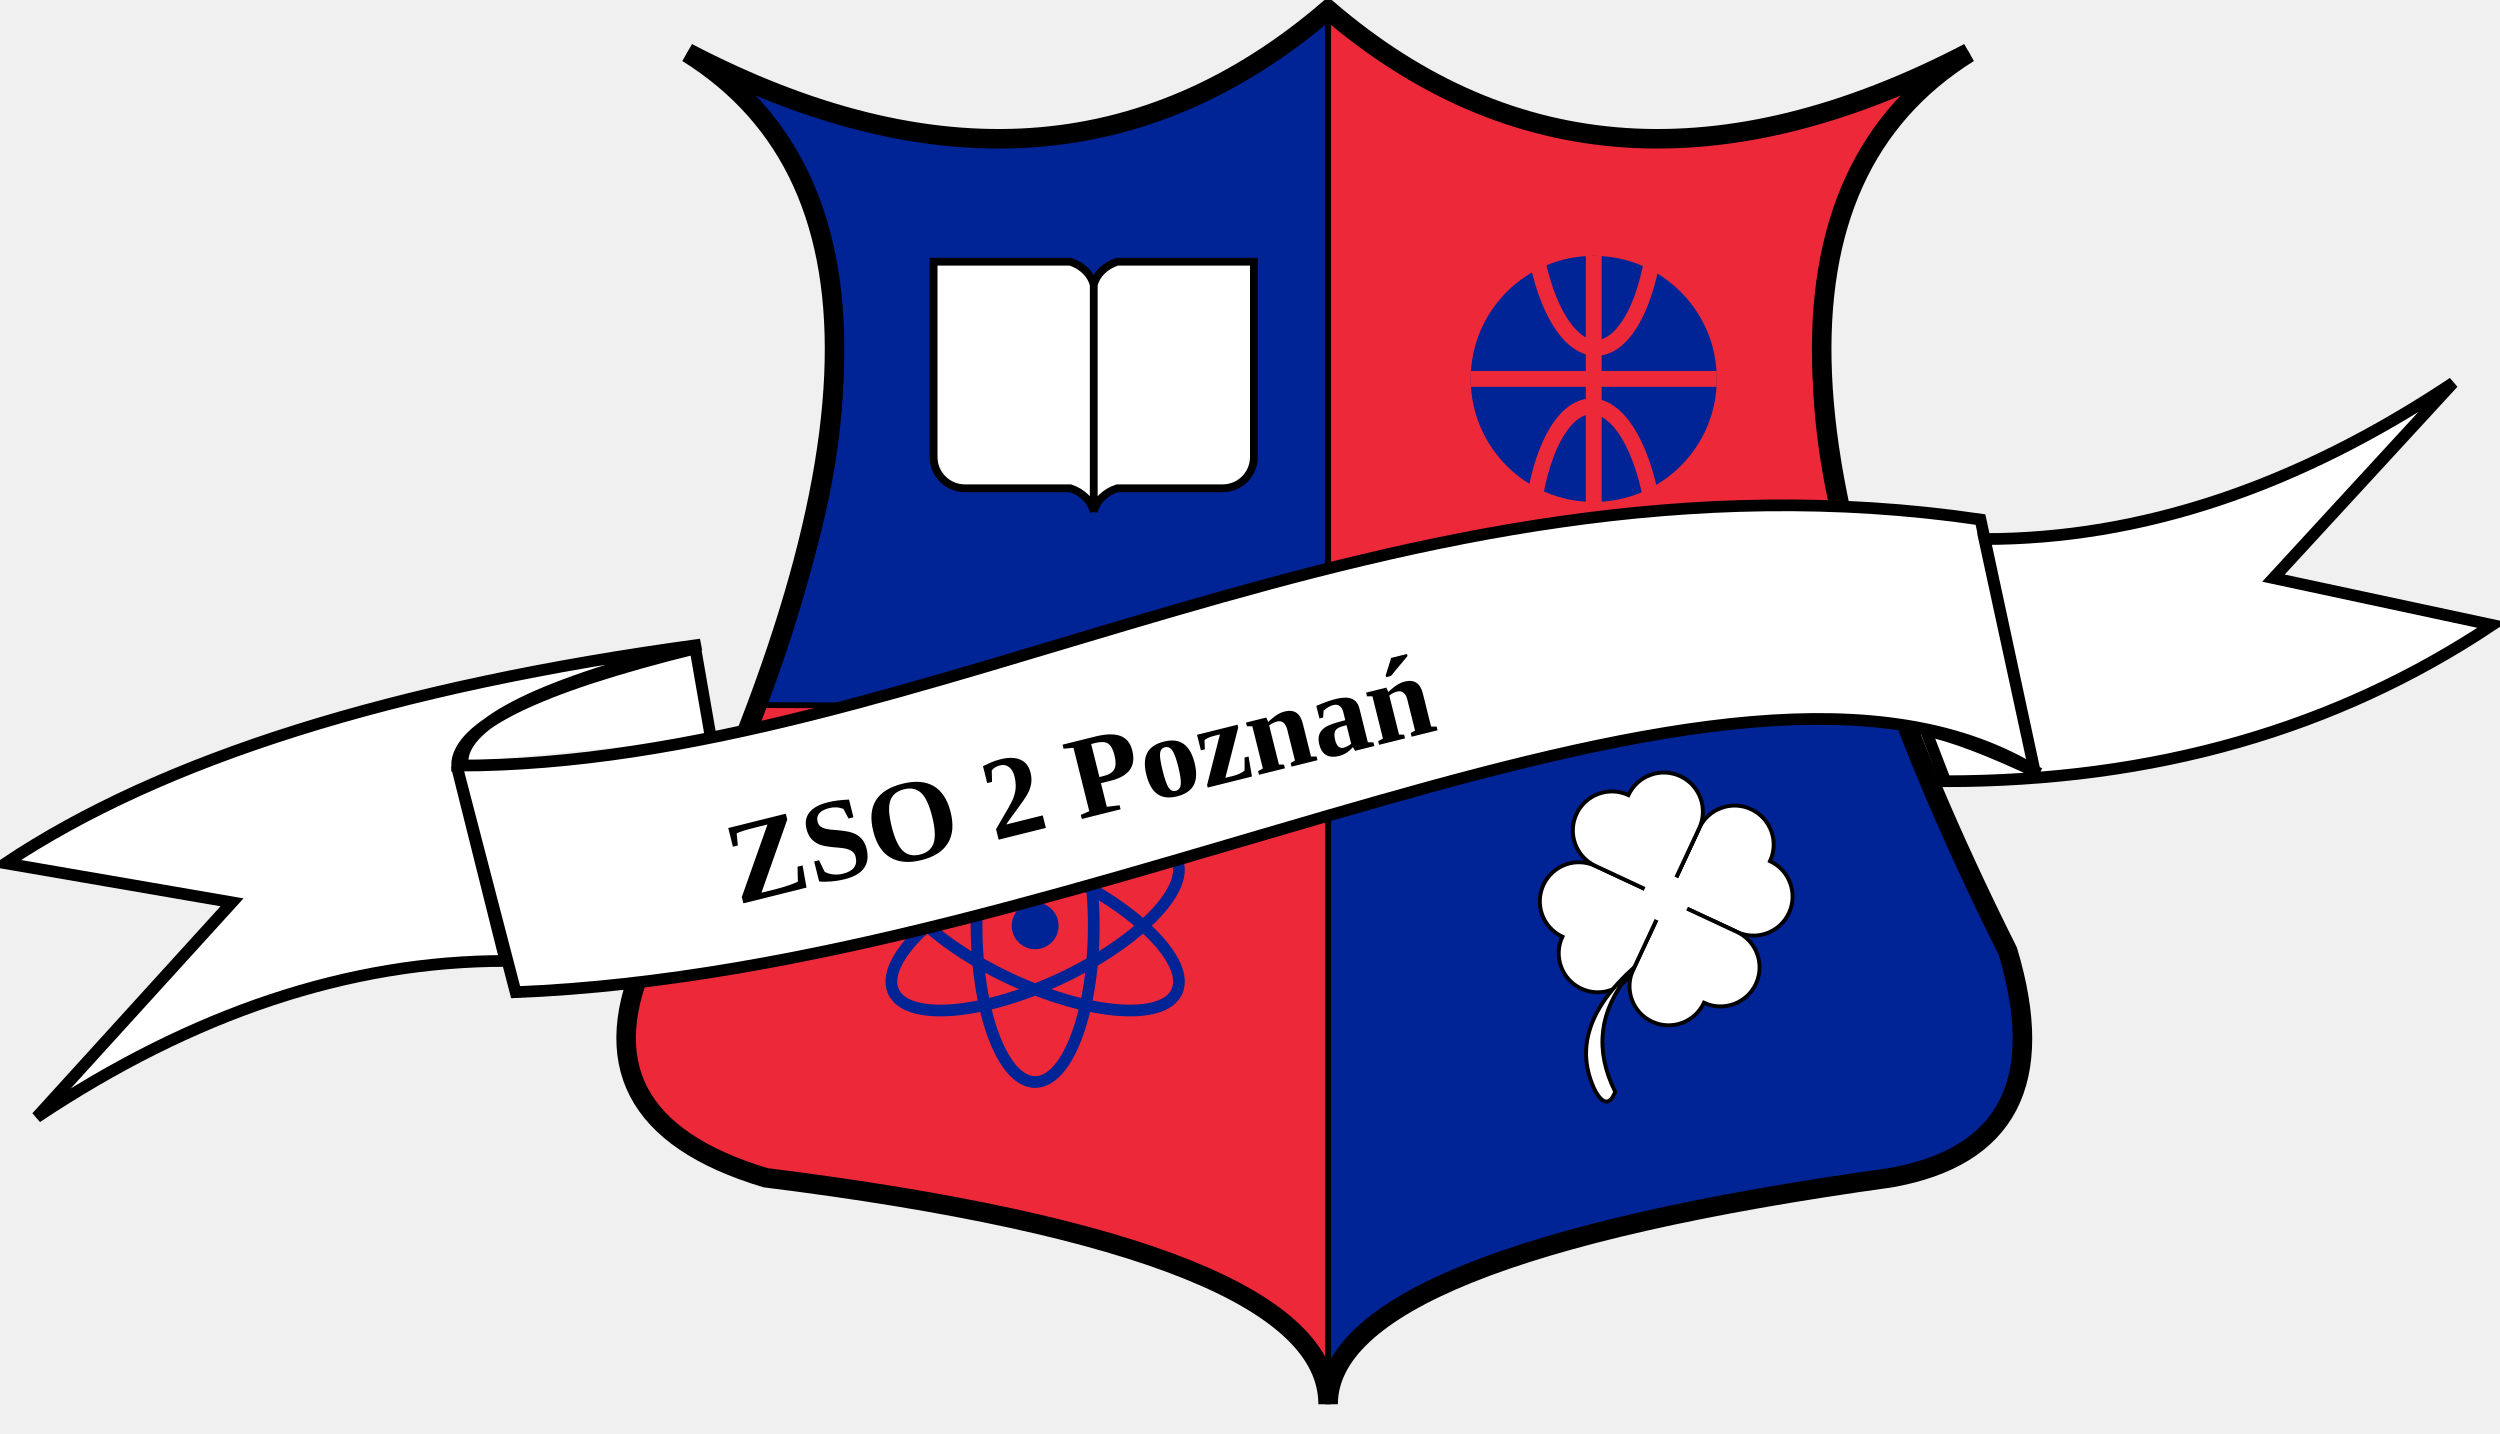
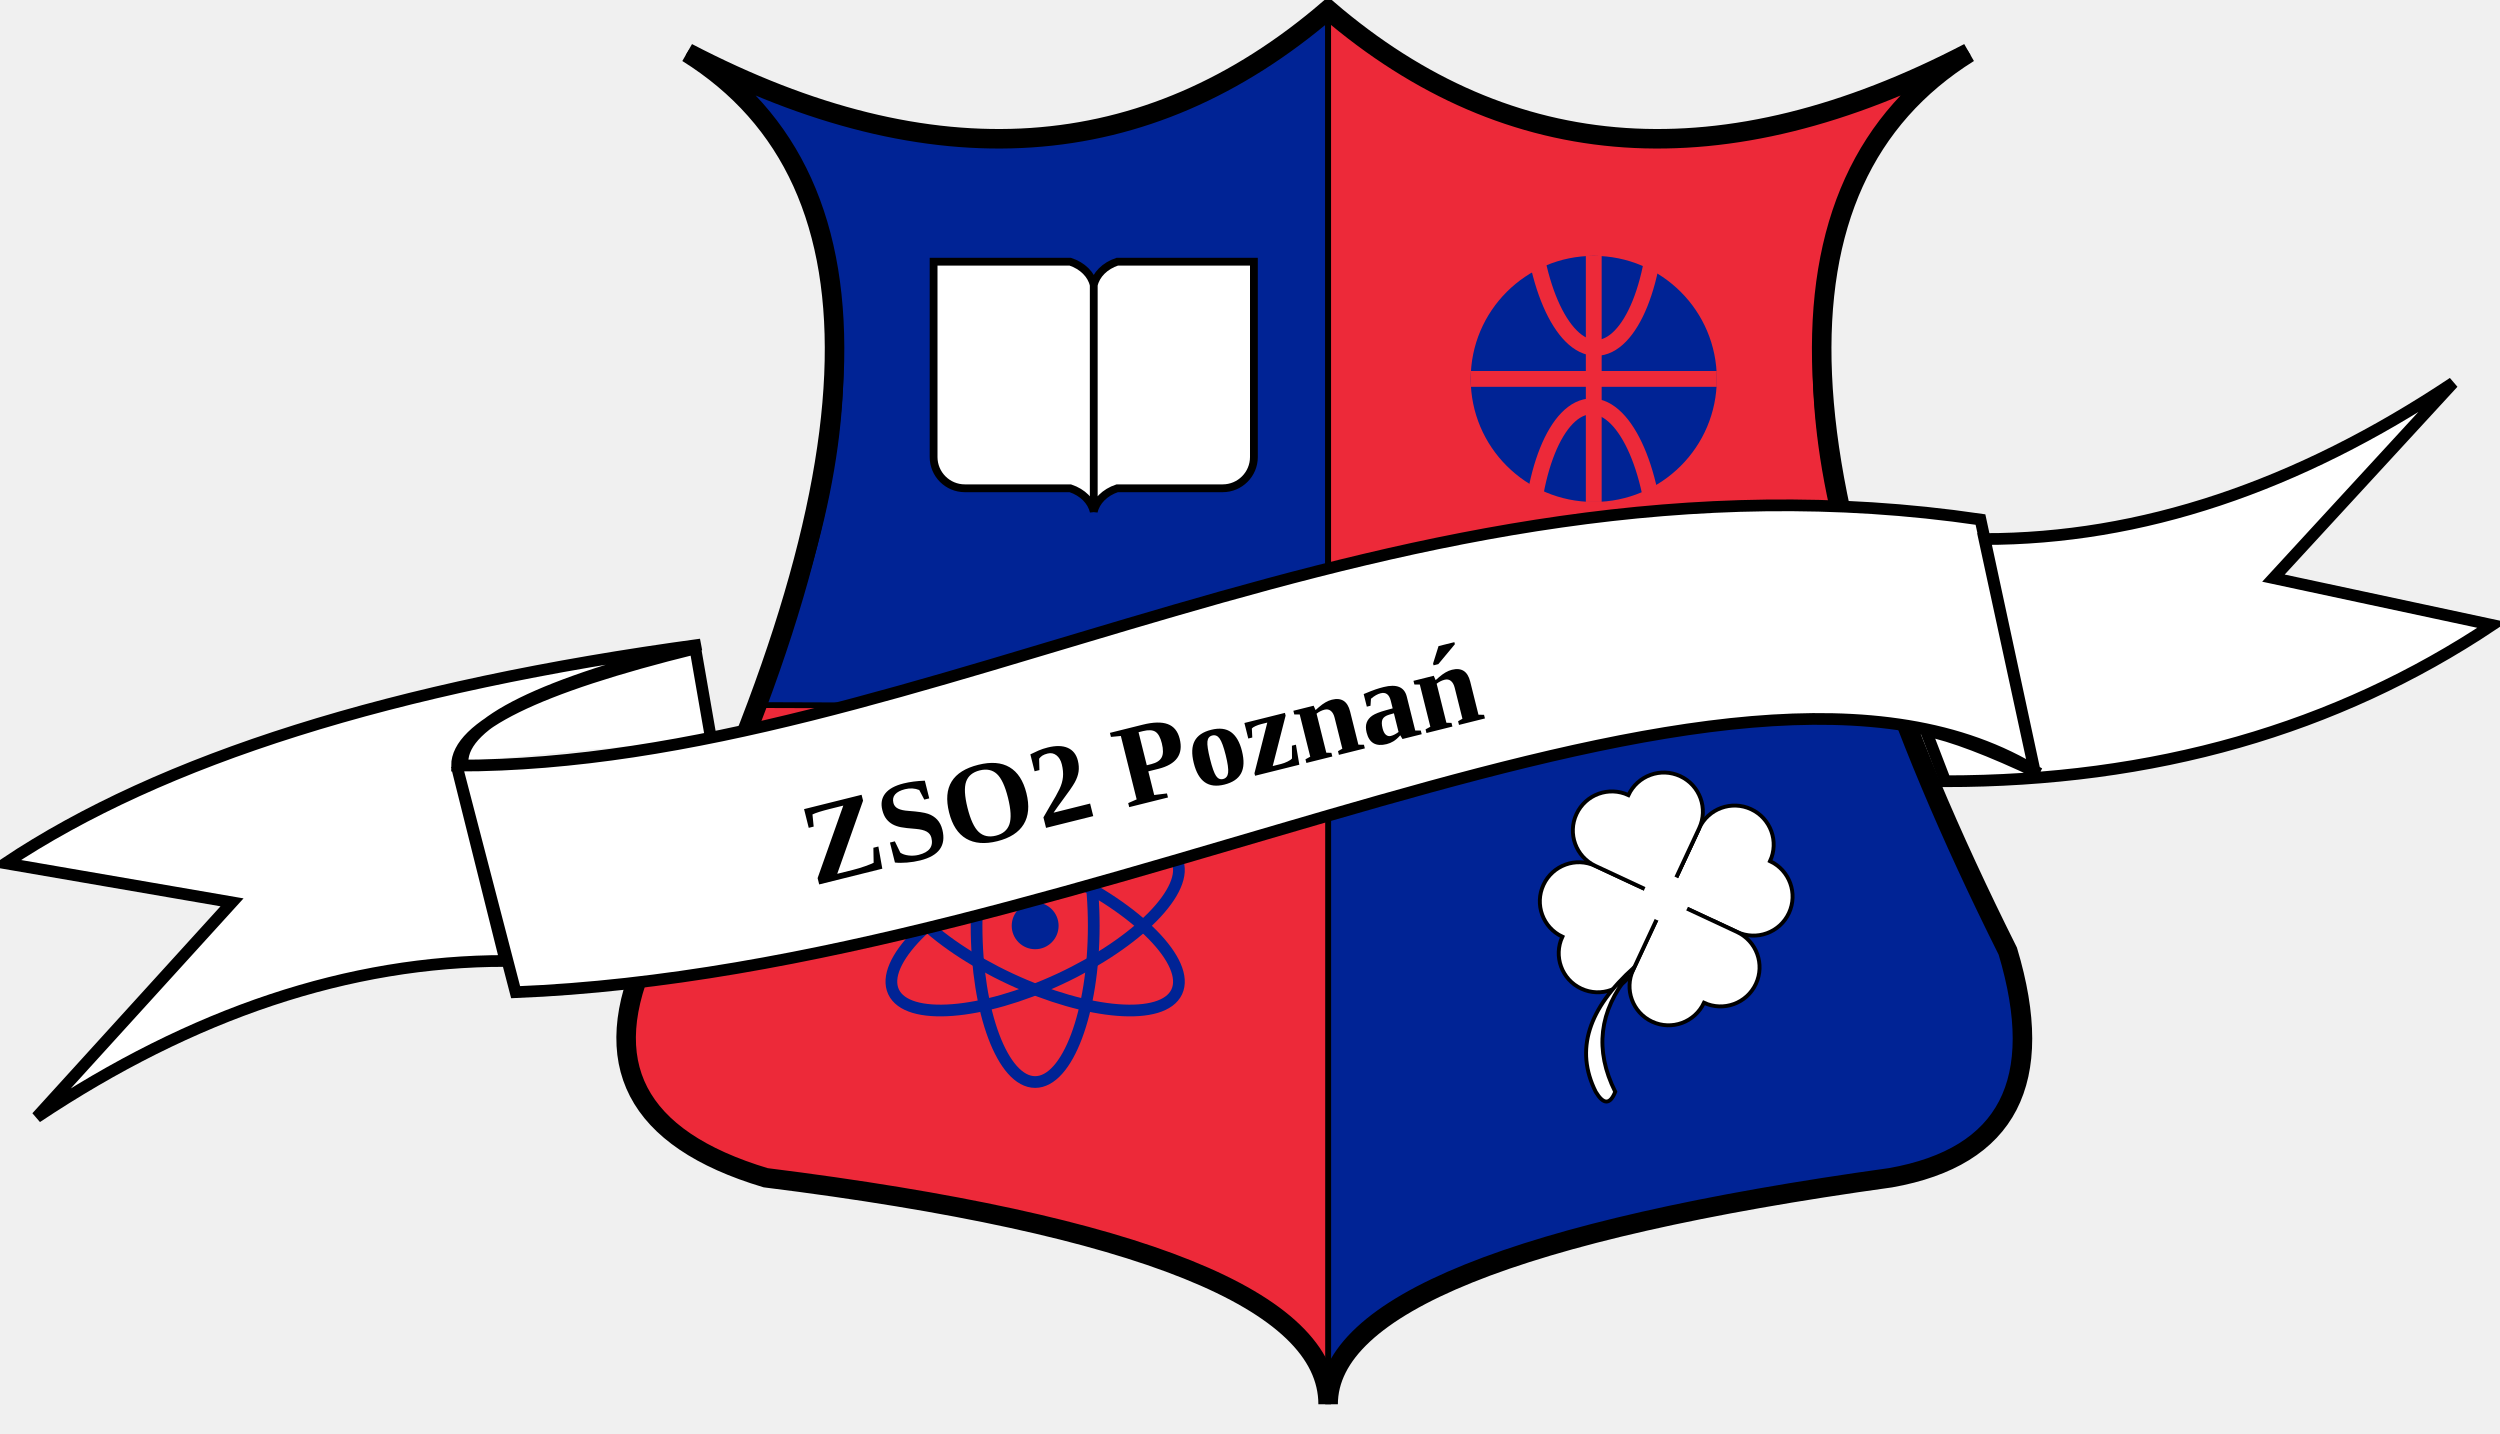
<svg xmlns="http://www.w3.org/2000/svg" version="1.0" width="640pt" height="367pt" viewBox="0 0 640 367" preserveAspectRatio="xMidYMid meet">
  <g transform="translate(0,367) scale(0.1,-0.1)" fill="#000000" stroke="none">
    <path d="M3400 3645      q -700 -600 -1640 -110     q 680 -500 180 -1675     l 1460 0     l 0 1785 z" style="fill:#002395;stroke:black;stroke-width:15;opacity:1" />
    <path d="M3400 3645      q 700 -600 1640 -110     q -680 -500 -180 -1675     l -1460 0     l 0 1785 z" style="fill:#ed2939;stroke:black;stroke-width:15;opacity:1" />
    <path d="M3400 1860      l 1460 0      q 120 -310 280 -625     q 150 -500 -300 -580     q -1440 -200 -1440 -580     l 0 1785     z" style="fill:#002395;stroke:black;stroke-width:15;opacity:1" />
    <path d="M3400 1860      l 0 -1780      q -0 380 -1440 580     q -500 150 -300 580     q 160 315 280 625     z" style="fill:#ed2939;stroke:black;stroke-width:15;opacity:1" />
    <path d="M3400 3645     q 700 -600 1640 -110     q -800 -500 100 -2300     q 150 -500 -300 -580     q -1440 -200 -1440 -580     q 0 400 -1440 580     q -500 150 -300 580     q 900 1800 100 2300     q 940 -490 1640 110 z     " style="fill:none;stroke:black;stroke-width:50;opacity:1" />
    <g transform="translate(300,900) scale(0.9,0.9)">
      <circle r="350" cx="4200" cy="2000" fill="#002395" />
      <g style="fill:#ed2939;stroke:#ed2939;stroke-width:45">
        <path d="M4200 2350 v-700" />
        <path d="M3850 2000 h 700" />
        <path d="M4020 2520 a 100 240 1 0 1 360 0" style="fill:none;" />
        <path d="M4020 1490 a 100 240 1 0 0 360 0" style="fill:none;" />
      </g>
    </g>
    <g transform="translate(100,0)" style="fill:none;stroke:#002395;stroke-width:30">
      <ellipse rx="150" ry="400" cx="2550" cy="1300" />
      <ellipse rx="150" ry="400" cx="2550" cy="1300" transform="rotate(65, 2550, 1300)" />
      <ellipse rx="150" ry="400" cx="2550" cy="1300" transform="rotate(-65, 2550, 1300)" />
      <circle r="60" cx="2550" cy="1300" fill="#002395" stroke="none" />
    </g>
    <path d="M2390 3000 h350      a 100 80 0 0 0 60 -60     a 100 80 0 0 0 60 60     h350 v-500     a 80 80 0 0 0 -80 -80     h-270     a 100 80 0 0 1 -60 -60     v 580     v -580     a 100 80 0 0 1 -60 60     h-270     a 80 80 0 0 0 -80 80     z" style="fill:white;stroke:black;stroke-width:20" />
    <g transform="translate(80.00,-00.00)" stroke="black" stroke-width="10" fill="white">
      <path transform="rotate(-25, 4270 1550)" d="M4270 1550 v-200 h200          a100,100 90 0,1 0,200         a100,100 90 0,1 -200,0         z" />
      <path transform="rotate(-115, 4270 1550)" d="M 4470 1550 h200          a100,100 90 0,1 0,200         a100,100 90 0,1 -200,0         z" />
      <path transform="rotate(-205, 4270 1550)" d="M 4270 1550 v200 h200          a100,100 90 0,1 0,200         a100,100 90 0,1 -200,0         z" />
      <path transform="rotate(-295, 4270 1550)" d="M 4070 1550 h200          a100,100 90 0,1 0,200         a100,100 90 0,1 -200,0         z" />
      <circle r="60" cx="4185" cy="1370" fill="white" stroke="none" />
      <path d="M4105 1195          q -180 -160 -100 -320         q 30 -50 50 0         q -80 160 35 300" />
    </g>
    <path d="M1820 1780 l -40 230     q-610 -150 -610 -300     c 1200 0, 2400 850, 3900 630     l 140 -650     l -130 600     q 600 0 1200 400     l -460 -500     l 560 -120     q -600 -400 -1400 -400     l -50 130     q 100 -20 290 -110     c -800 500, -2400 -500, -3900 -560     l -151 580     l 125 -500     q -600 0 -1200 -400     l 500 550     l -580 100     q 600 400 1780 560     q-610 -150 -610 -300" fill="white" stroke="black" stroke-width="30" fill-opacity="1.0" />
-     <text x="2700" y="-1650" textLength="7em" font-family="Times New Roman, Arial, Helvetica, Verdana" font-weight="bold" transform="rotate(14, 3500, -1800) scale(1,-1)" font-size="25em">ZSO 2 Poznań</text>
+     <text x="2900" y="-1650" textLength="6.5em" font-family="Times New Roman, Arial, Helvetica, Verdana" font-weight="bold" transform="rotate(14, 3500, -1800) scale(1,-1)" font-size="25em">ZSO2 Poznań</text>
  </g>
</svg>
